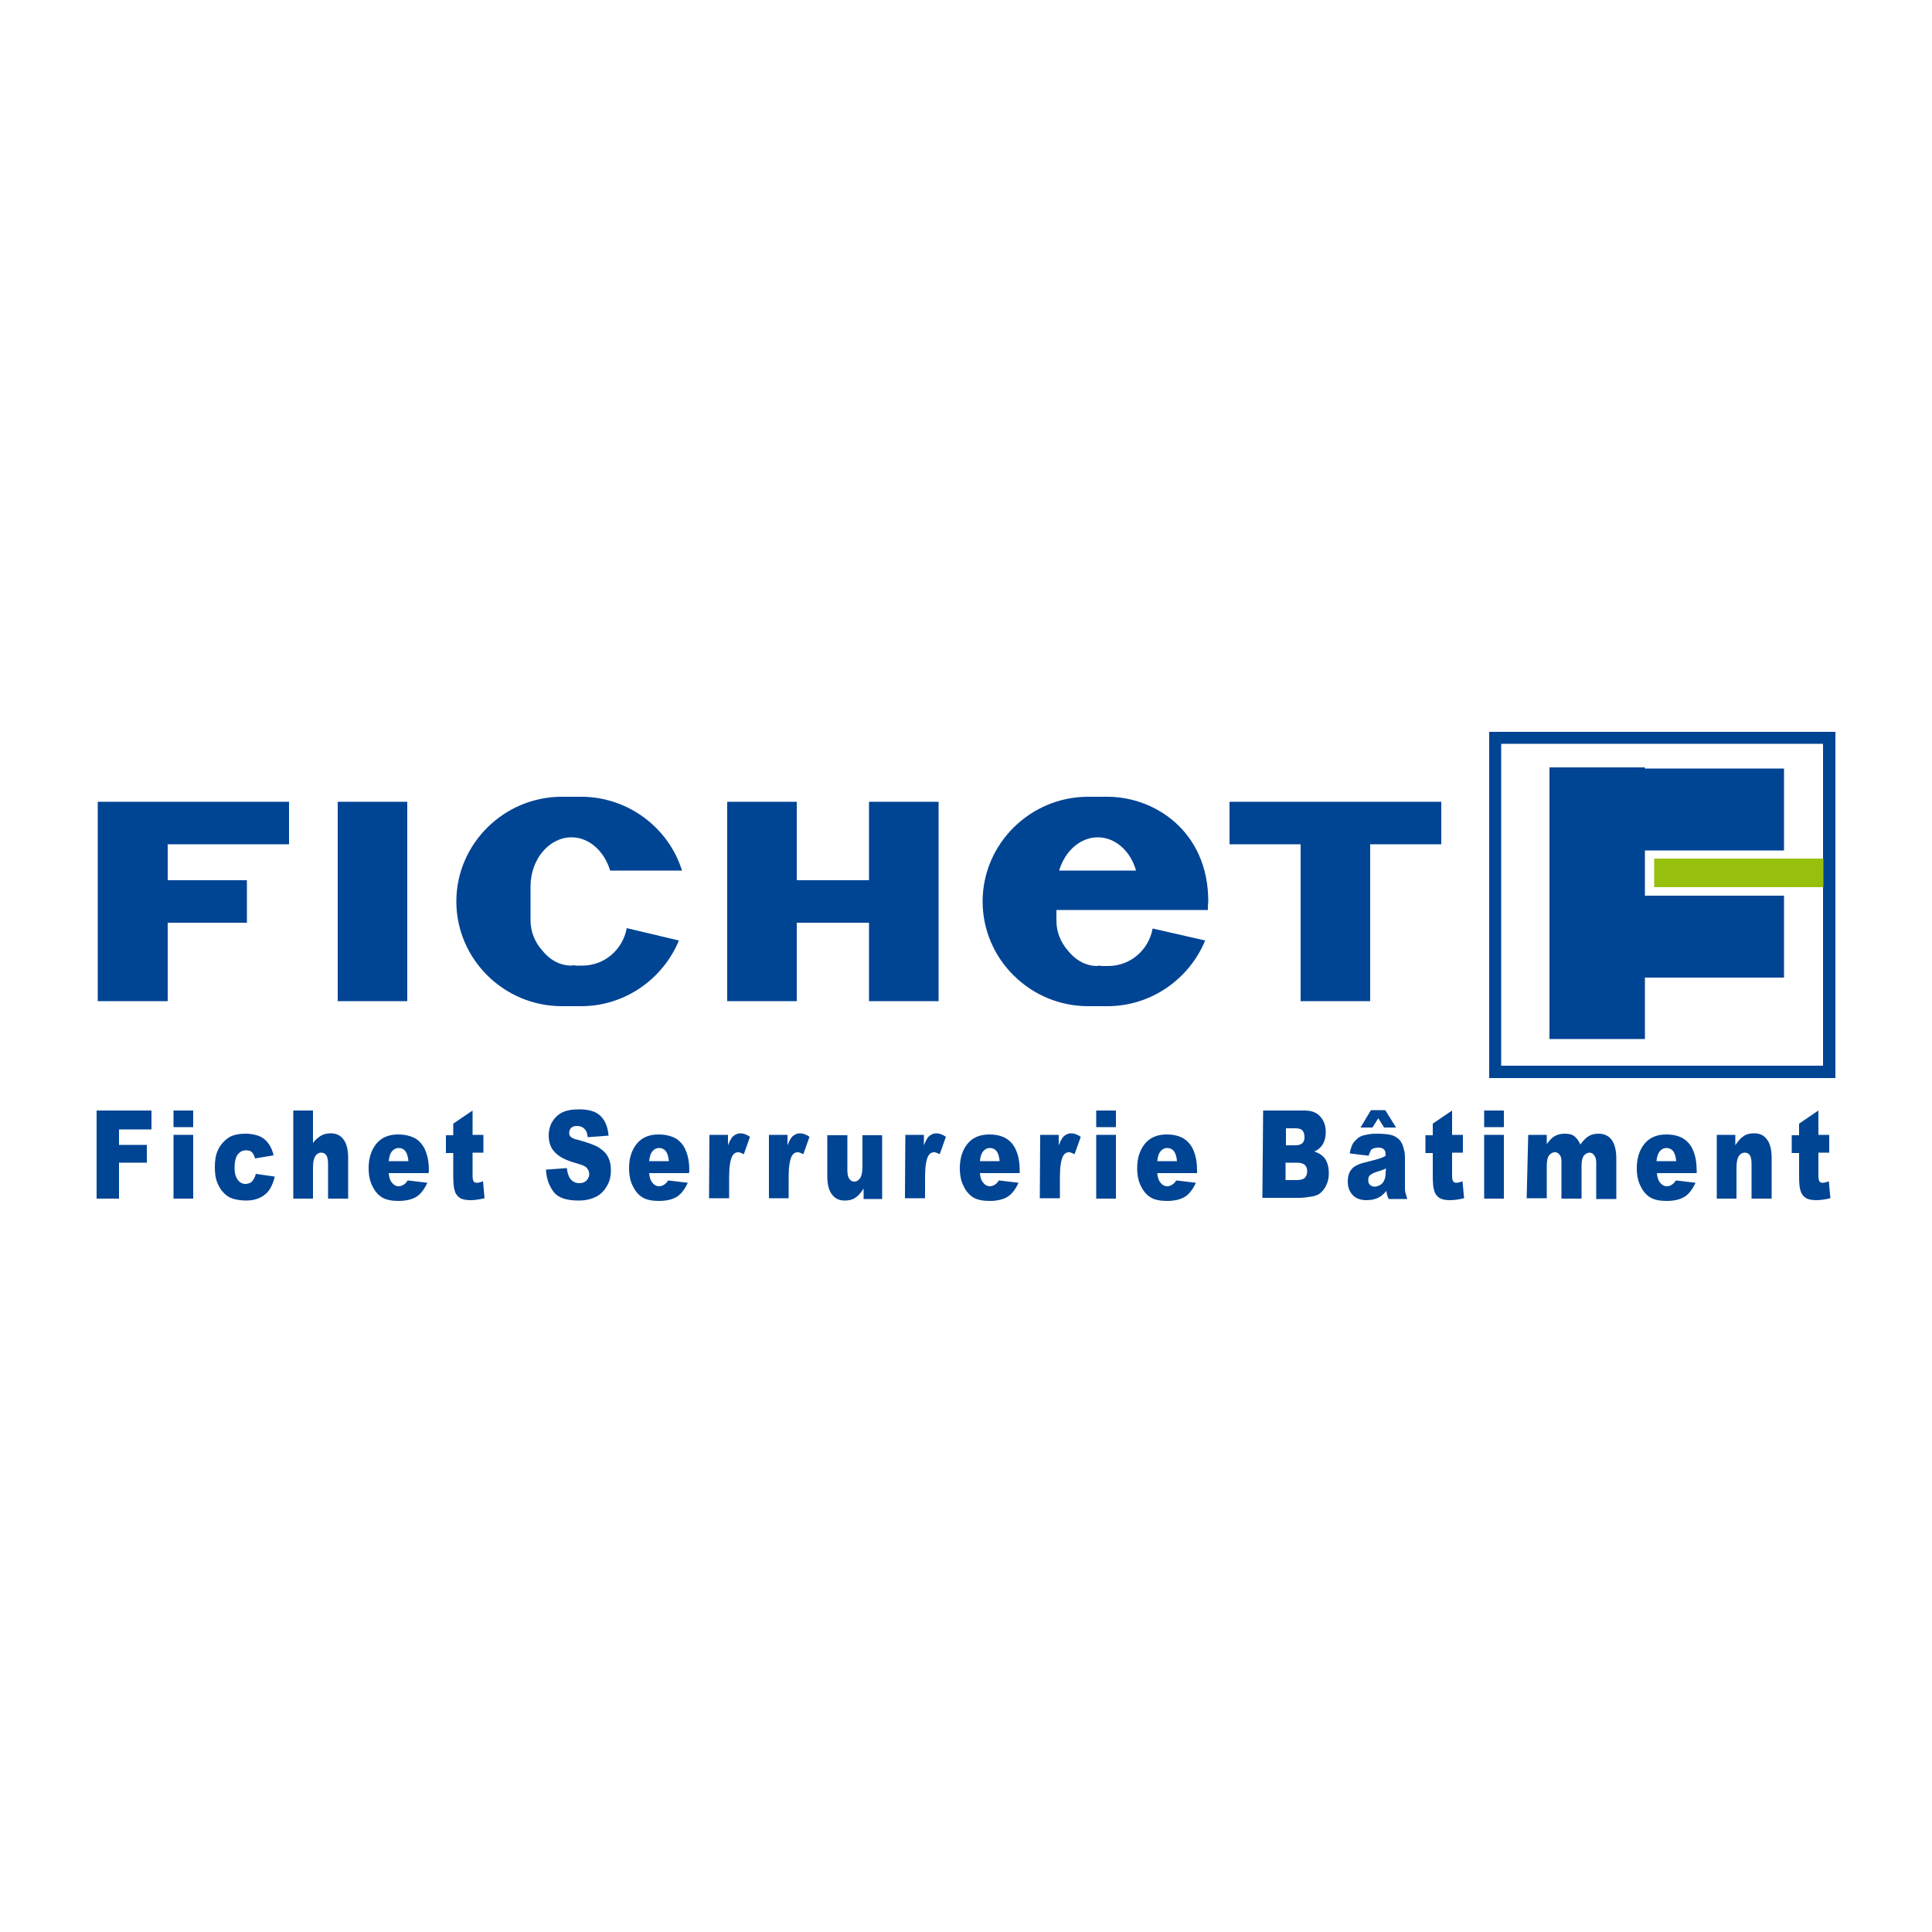
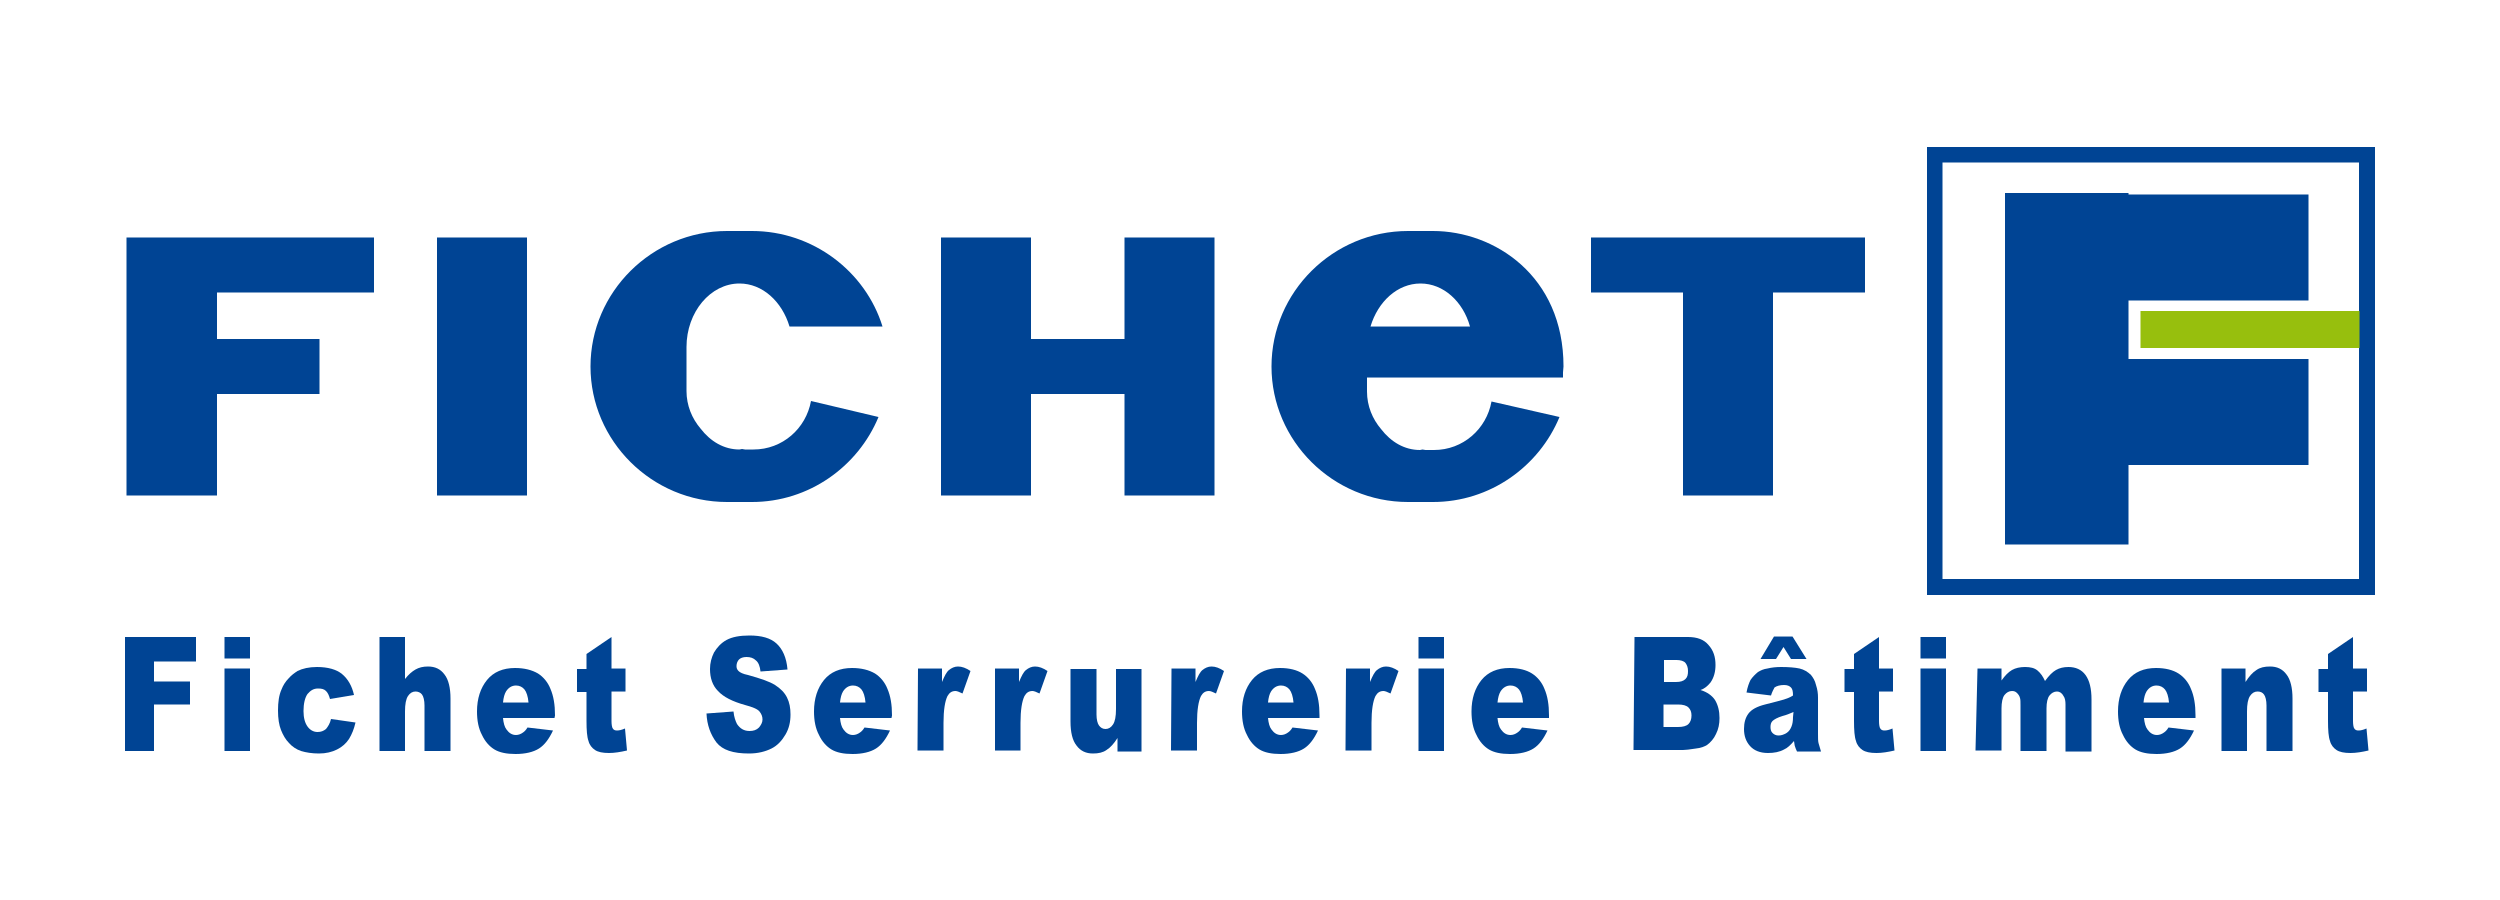
- <svg xmlns="http://www.w3.org/2000/svg" version="1.1" id="Calque_2" x="0px" y="0px" viewBox="0 0 500 500" style="enable-background:new 0 0 500 500;" xml:space="preserve">
+ <svg xmlns="http://www.w3.org/2000/svg" version="1.1" id="Calque_2" x="0px" y="0px" viewBox="0 0 500 180" style="enable-background:new 0 0 500 180;" xml:space="preserve">
  <style type="text/css">
	.st0{fill:#004494;}
	.st1{fill:#97BF0D;}
+ 	.st2{fill:none;}
</style>
-   <g>
-     <rect x="87.4" y="207.5" class="st0" width="18" height="51.6" />
-     <polygon class="st0" points="74.8,218.5 74.8,207.5 43.4,207.5 31.6,207.5 25.3,207.5 25.3,259.1 43.4,259.1 43.4,238.8    63.9,238.8 63.9,227.8 43.4,227.8 43.4,218.5  " />
-     <polygon class="st0" points="224.9,207.5 224.9,227.8 206.2,227.8 206.2,207.5 188.2,207.5 188.2,259.1 206.2,259.1 206.2,238.8    224.9,238.8 224.9,259.1 242.9,259.1 242.9,207.5  " />
-     <polygon class="st0" points="373,207.5 354.6,207.5 336.6,207.5 318.2,207.5 318.2,218.5 336.6,218.5 336.6,259.1 354.6,259.1    354.6,218.5 373,218.5  " />
-     <path class="st0" d="M162.2,240.2c-1,5.5-5.7,9.7-11.5,9.7h-1.7c-0.2,0-0.4-0.1-0.6-0.1c-0.2,0-0.3,0.1-0.5,0.1   c-3.1,0-5.8-1.6-7.8-4.2c-1.7-2-2.8-4.6-2.8-7.5V238c0-0.1,0-0.2,0-0.4c0-0.2,0-0.3,0-0.5v-7.7c0-7,4.8-12.7,10.6-12.7   c4.6,0,8.5,3.6,10,8.6h18.6c-3.4-11-13.9-19.1-26.1-19.1h-5c-15,0-27.3,12.2-27.3,27.1c0,14.9,12.3,27.1,27.3,27.1h5   c11.4,0,21.2-7.1,25.3-17L162.2,240.2z" />
-     <path class="st0" d="M312.7,233.3c0-18.2-13.9-27.1-26.1-27.1h-5c-15,0-27.3,12.2-27.3,27.1c0,14.9,12.3,27.1,27.3,27.1h5   c11.4,0,21.2-7.1,25.3-17l-13.6-3.1c-1,5.5-5.7,9.7-11.5,9.7h-1.7c-0.2,0-0.4-0.1-0.6-0.1c-0.2,0-0.3,0.1-0.5,0.1   c-3.1,0-5.8-1.6-7.8-4.2c-1.7-2-2.8-4.6-2.8-7.5V238c0-0.1,0-0.2,0-0.4c0-0.2,0-0.3,0-0.5v-1.6h39.2v-1L312.7,233.3L312.7,233.3z    M284.1,216.7c4.6,0,8.5,3.6,9.9,8.6h-19.9C275.6,220.3,279.5,216.7,284.1,216.7z" />
-     <polygon class="st0" points="461.7,220.1 461.7,198.9 425.7,198.9 425.7,198.6 401,198.6 401,268.9 425.7,268.9 425.7,253    461.7,253 461.7,231.8 425.7,231.8 425.7,220.1  " />
-     <path class="st0" d="M471.8,192.5v83.3h-83.3v-83.3L471.8,192.5 M475,189.4h-89.6V279H475V189.4L475,189.4z" />
-     <rect x="428.1" y="222.2" class="st1" width="43.8" height="7.4" />
-     <g>
-       <g>
-         <path class="st0" d="M25,287.4h14.2v4.9h-8.4v4h7.2v4.6h-7.2v9.3H25V287.4z" />
-         <path class="st0" d="M44.9,287.4h5.1v4.3h-5.1V287.4z M44.9,293.7h5.1v16.5h-5.1V293.7z" />
-         <path class="st0" d="M66.2,303.8l4.9,0.7c-0.3,1.3-0.7,2.3-1.3,3.3c-0.6,0.9-1.4,1.6-2.4,2.1c-1,0.5-2.2,0.8-3.6,0.8     c-1.4,0-2.6-0.2-3.6-0.5c-0.9-0.3-1.8-0.9-2.4-1.6c-0.7-0.7-1.2-1.6-1.6-2.6c-0.4-1-0.6-2.3-0.6-3.9c0-1.7,0.2-3.1,0.7-4.2     c0.3-0.8,0.8-1.6,1.4-2.2c0.6-0.7,1.2-1.1,1.8-1.5c1-0.5,2.3-0.8,3.9-0.8c2.2,0,3.9,0.5,5,1.4c1.2,1,2,2.4,2.4,4.2l-4.8,0.8     c-0.2-0.7-0.4-1.2-0.8-1.6c-0.4-0.4-0.9-0.5-1.6-0.5c-0.9,0-1.5,0.4-2.1,1.1c-0.5,0.7-0.8,1.9-0.8,3.4c0,1.4,0.3,2.4,0.8,3.1     c0.5,0.7,1.2,1.1,2,1.1c0.7,0,1.2-0.2,1.7-0.6C65.6,305.3,66,304.7,66.2,303.8z" />
-         <path class="st0" d="M75.9,287.4H81v8.4c0.7-0.9,1.4-1.5,2.1-1.9c0.7-0.4,1.5-0.6,2.5-0.6c1.4,0,2.5,0.5,3.3,1.6     c0.8,1,1.2,2.7,1.2,4.8v10.5h-5.2v-9.1c0-1-0.2-1.8-0.5-2.2c-0.3-0.4-0.8-0.6-1.3-0.6c-0.6,0-1.1,0.3-1.5,0.9s-0.6,1.6-0.6,3.1     v7.9h-5.1L75.9,287.4L75.9,287.4z" />
-         <path class="st0" d="M110.9,303.6h-10.3c0.1,1,0.3,1.8,0.7,2.3c0.5,0.7,1.1,1.1,1.9,1.1c0.5,0,1-0.2,1.4-0.5     c0.3-0.2,0.6-0.5,0.9-1l5.1,0.6c-0.8,1.7-1.7,2.9-2.8,3.6c-1.1,0.7-2.7,1.1-4.7,1.1c-1.8,0-3.2-0.3-4.2-0.9     c-1-0.6-1.9-1.6-2.5-2.9c-0.7-1.3-1-2.9-1-4.7c0-2.6,0.7-4.7,2-6.3c1.3-1.6,3.2-2.4,5.6-2.4c1.9,0,3.4,0.4,4.6,1.1     c1.1,0.7,2,1.8,2.5,3.1c0.6,1.4,0.9,3.1,0.9,5.3L110.9,303.6L110.9,303.6z M105.7,300.5c-0.1-1.2-0.4-2.1-0.8-2.6     c-0.4-0.5-1-0.8-1.7-0.8c-0.8,0-1.5,0.4-2,1.2c-0.3,0.5-0.5,1.2-0.6,2.2L105.7,300.5L105.7,300.5z" />
-         <path class="st0" d="M122.3,287.4v6.3h2.8v4.6h-2.8v5.9c0,0.7,0.1,1.2,0.2,1.4c0.2,0.4,0.5,0.5,0.9,0.5c0.4,0,0.9-0.1,1.6-0.4     l0.4,4.4c-1.3,0.3-2.5,0.5-3.6,0.5c-1.3,0-2.2-0.2-2.8-0.6c-0.6-0.4-1.1-1-1.3-1.8c-0.3-0.8-0.4-2.2-0.4-4v-5.8h-1.9v-4.6h1.9v-3     L122.3,287.4z" />
-         <path class="st0" d="M141.3,302.7l5.4-0.4c0.1,1.1,0.4,1.9,0.7,2.5c0.6,0.9,1.4,1.4,2.5,1.4c0.8,0,1.4-0.2,1.9-0.7     c0.4-0.5,0.7-1,0.7-1.6c0-0.6-0.2-1.1-0.6-1.6c-0.4-0.5-1.4-0.9-2.9-1.3c-2.5-0.7-4.3-1.6-5.4-2.8c-1.1-1.1-1.6-2.6-1.6-4.4     c0-1.2,0.3-2.3,0.8-3.3c0.6-1,1.4-1.9,2.5-2.5c1.1-0.6,2.6-0.9,4.6-0.9c2.4,0,4.2,0.5,5.4,1.6c1.2,1.1,2,2.8,2.2,5.2l-5.4,0.4     c-0.1-1-0.4-1.8-0.9-2.2c-0.5-0.5-1.1-0.7-1.9-0.7c-0.7,0-1.2,0.2-1.5,0.5c-0.3,0.3-0.5,0.8-0.5,1.3c0,0.4,0.1,0.7,0.4,1     c0.3,0.3,0.9,0.6,1.9,0.8c2.5,0.7,4.3,1.3,5.4,2c1.1,0.7,1.9,1.5,2.4,2.5c0.5,1,0.7,2.1,0.7,3.4c0,1.5-0.3,2.8-1,4     c-0.7,1.2-1.6,2.2-2.8,2.8c-1.2,0.6-2.7,1-4.5,1c-3.2,0-5.3-0.7-6.5-2.2C142.1,306.9,141.4,305,141.3,302.7z" />
-         <path class="st0" d="M178.3,303.6H168c0.1,1,0.3,1.8,0.7,2.3c0.5,0.7,1.1,1.1,1.9,1.1c0.5,0,1-0.2,1.4-0.5c0.3-0.2,0.6-0.5,0.9-1     l5.1,0.6c-0.8,1.7-1.7,2.9-2.8,3.6c-1.1,0.7-2.7,1.1-4.7,1.1c-1.8,0-3.2-0.3-4.2-0.9c-1-0.6-1.9-1.6-2.5-2.9     c-0.7-1.3-1-2.9-1-4.7c0-2.6,0.7-4.7,2-6.3c1.3-1.6,3.2-2.4,5.6-2.4c1.9,0,3.4,0.4,4.6,1.1c1.1,0.7,2,1.8,2.5,3.1     c0.6,1.4,0.9,3.1,0.9,5.3L178.3,303.6L178.3,303.6z M173.1,300.5c-0.1-1.2-0.4-2.1-0.8-2.6c-0.4-0.5-1-0.8-1.7-0.8     c-0.8,0-1.5,0.4-2,1.2c-0.3,0.5-0.5,1.2-0.6,2.2L173.1,300.5L173.1,300.5z" />
-         <path class="st0" d="M183.6,293.7h4.8v2.7c0.5-1.2,0.9-2,1.4-2.4c0.5-0.4,1.1-0.7,1.8-0.7c0.8,0,1.6,0.3,2.5,0.9l-1.6,4.5     c-0.6-0.3-1.1-0.5-1.4-0.5c-0.7,0-1.2,0.3-1.6,1c-0.5,1-0.8,2.8-0.8,5.4v5.5h-5.2L183.6,293.7L183.6,293.7z" />
-         <path class="st0" d="M199,293.7h4.8v2.7c0.5-1.2,0.9-2,1.4-2.4c0.5-0.4,1.1-0.7,1.8-0.7c0.8,0,1.6,0.3,2.5,0.9l-1.6,4.5     c-0.6-0.3-1.1-0.5-1.4-0.5c-0.7,0-1.2,0.3-1.6,1c-0.5,1-0.8,2.8-0.8,5.4v5.5H199L199,293.7L199,293.7z" />
-         <path class="st0" d="M228.3,310.3h-4.8v-2.7c-0.7,1.1-1.4,1.9-2.2,2.4c-0.7,0.5-1.6,0.7-2.7,0.7c-1.4,0-2.5-0.5-3.3-1.6     c-0.8-1-1.2-2.6-1.2-4.8v-10.5h5.2v9.1c0,1,0.2,1.8,0.5,2.2c0.3,0.4,0.7,0.7,1.3,0.7c0.6,0,1.1-0.3,1.5-0.9     c0.4-0.6,0.6-1.6,0.6-3.1v-8h5.1L228.3,310.3L228.3,310.3z" />
-         <path class="st0" d="M234.3,293.7h4.8v2.7c0.5-1.2,0.9-2,1.4-2.4c0.5-0.4,1.1-0.7,1.8-0.7c0.8,0,1.6,0.3,2.5,0.9l-1.6,4.5     c-0.6-0.3-1.1-0.5-1.4-0.5c-0.7,0-1.2,0.3-1.6,1c-0.5,1-0.8,2.8-0.8,5.4v5.5h-5.2L234.3,293.7L234.3,293.7z" />
-         <path class="st0" d="M263.9,303.6h-10.3c0.1,1,0.3,1.8,0.7,2.3c0.5,0.7,1.1,1.1,1.9,1.1c0.5,0,1-0.2,1.4-0.5     c0.3-0.2,0.6-0.5,0.9-1l5.1,0.6c-0.8,1.7-1.7,2.9-2.8,3.6c-1.1,0.7-2.7,1.1-4.7,1.1c-1.8,0-3.2-0.3-4.2-0.9     c-1-0.6-1.9-1.6-2.5-2.9c-0.7-1.3-1-2.9-1-4.7c0-2.6,0.7-4.7,2-6.3c1.3-1.6,3.2-2.4,5.6-2.4c1.9,0,3.4,0.4,4.5,1.1     c1.1,0.7,2,1.8,2.5,3.1c0.6,1.4,0.9,3.1,0.9,5.3L263.9,303.6L263.9,303.6z M258.7,300.5c-0.1-1.2-0.4-2.1-0.8-2.6     c-0.4-0.5-1-0.8-1.7-0.8c-0.8,0-1.5,0.4-2,1.2c-0.3,0.5-0.5,1.2-0.6,2.2L258.7,300.5L258.7,300.5z" />
-         <path class="st0" d="M269.2,293.7h4.8v2.7c0.5-1.2,0.9-2,1.4-2.4c0.5-0.4,1.1-0.7,1.8-0.7c0.8,0,1.6,0.3,2.5,0.9l-1.6,4.5     c-0.6-0.3-1.1-0.5-1.4-0.5c-0.7,0-1.2,0.3-1.6,1c-0.5,1-0.8,2.8-0.8,5.4v5.5h-5.2L269.2,293.7L269.2,293.7z" />
-         <path class="st0" d="M283.7,287.4h5.1v4.3h-5.1V287.4z M283.7,293.7h5.1v16.5h-5.1V293.7z" />
-         <path class="st0" d="M309.8,303.6h-10.3c0.1,1,0.3,1.8,0.7,2.3c0.5,0.7,1.1,1.1,1.9,1.1c0.5,0,1-0.2,1.4-0.5     c0.3-0.2,0.6-0.5,0.9-1l5.1,0.6c-0.8,1.7-1.7,2.9-2.8,3.6s-2.7,1.1-4.7,1.1c-1.8,0-3.2-0.3-4.2-0.9c-1-0.6-1.9-1.6-2.5-2.9     c-0.7-1.3-1-2.9-1-4.7c0-2.6,0.7-4.7,2-6.3c1.3-1.6,3.2-2.4,5.6-2.4c1.9,0,3.4,0.4,4.5,1.1c1.1,0.7,2,1.8,2.5,3.1     c0.6,1.4,0.9,3.1,0.9,5.3L309.8,303.6L309.8,303.6z M304.6,300.5c-0.1-1.2-0.4-2.1-0.8-2.6c-0.4-0.5-1-0.8-1.7-0.8     c-0.8,0-1.5,0.4-2,1.2c-0.3,0.5-0.5,1.2-0.6,2.2L304.6,300.5L304.6,300.5z" />
-         <path class="st0" d="M326.9,287.4h10.7c1.8,0,3.2,0.5,4.1,1.6c1,1.1,1.4,2.4,1.4,4c0,1.3-0.3,2.5-1,3.5c-0.5,0.6-1.1,1.2-2,1.5     c1.3,0.4,2.3,1.1,2.9,2c0.6,1,0.9,2.2,0.9,3.6c0,1.2-0.2,2.2-0.7,3.2c-0.4,0.9-1.1,1.7-1.8,2.2c-0.5,0.3-1.2,0.6-2.2,0.7     c-1.3,0.2-2.1,0.3-2.6,0.3h-9.9L326.9,287.4L326.9,287.4z M332.7,296.4h2.5c0.9,0,1.5-0.2,1.9-0.6c0.4-0.4,0.5-0.9,0.5-1.6     c0-0.7-0.2-1.2-0.5-1.6c-0.3-0.4-1-0.6-1.8-0.6h-2.5V296.4z M332.7,305.4h2.9c1,0,1.7-0.2,2.1-0.6c0.4-0.4,0.6-1,0.6-1.7     c0-0.7-0.2-1.2-0.6-1.6c-0.4-0.4-1.1-0.6-2.1-0.6h-2.9L332.7,305.4L332.7,305.4z" />
-         <path class="st0" d="M354.2,299.1l-4.9-0.6c0.2-1.1,0.5-1.9,0.8-2.5c0.4-0.6,0.9-1.1,1.5-1.6c0.5-0.3,1.1-0.6,1.9-0.7     c0.8-0.2,1.7-0.3,2.7-0.3c1.5,0,2.8,0.1,3.7,0.3c0.9,0.2,1.7,0.7,2.3,1.3c0.4,0.5,0.8,1.1,1,2c0.3,0.9,0.4,1.7,0.4,2.5v7.3     c0,0.8,0,1.4,0.1,1.8c0.1,0.4,0.3,1,0.5,1.7h-4.8c-0.2-0.4-0.3-0.7-0.4-1c-0.1-0.2-0.1-0.6-0.2-1.1c-0.7,0.8-1.3,1.4-2,1.7     c-0.9,0.5-2,0.7-3.2,0.7c-1.6,0-2.8-0.5-3.6-1.4c-0.8-0.9-1.2-2-1.2-3.4c0-1.3,0.3-2.3,0.9-3.1c0.6-0.8,1.7-1.4,3.3-1.8     c1.9-0.5,3.2-0.8,3.8-1c0.6-0.2,1.2-0.4,1.8-0.8c0-0.8-0.1-1.3-0.4-1.6s-0.7-0.5-1.4-0.5c-0.8,0-1.5,0.2-1.9,0.5     C354.7,297.9,354.4,298.4,354.2,299.1z M354.8,287.3h3.7l2.8,4.5h-3.1l-1.5-2.4l-1.5,2.4h-3.1L354.8,287.3z M358.7,302.4     c-0.7,0.3-1.4,0.6-2.2,0.8c-1,0.3-1.7,0.7-2,1c-0.3,0.3-0.4,0.7-0.4,1.2c0,0.5,0.1,0.9,0.4,1.2c0.3,0.3,0.7,0.5,1.2,0.5     c0.6,0,1.1-0.2,1.6-0.5c0.5-0.3,0.8-0.8,1-1.3c0.2-0.5,0.3-1.1,0.3-1.9L358.7,302.4L358.7,302.4z" />
-         <path class="st0" d="M375.8,287.4v6.3h2.8v4.6h-2.8v5.9c0,0.7,0.1,1.2,0.2,1.4c0.2,0.4,0.5,0.5,0.9,0.5c0.4,0,0.9-0.1,1.6-0.4     l0.4,4.4c-1.3,0.3-2.5,0.5-3.6,0.5c-1.3,0-2.2-0.2-2.8-0.6c-0.6-0.4-1.1-1-1.3-1.8c-0.3-0.8-0.4-2.2-0.4-4v-5.8h-1.9v-4.6h1.9v-3     L375.8,287.4z" />
-         <path class="st0" d="M384.1,287.4h5.1v4.3h-5.1V287.4z M384.1,293.7h5.1v16.5h-5.1V293.7z" />
-         <path class="st0" d="M395.5,293.7h4.8v2.4c0.7-1,1.4-1.7,2.1-2.1c0.7-0.4,1.6-0.6,2.6-0.6c1.1,0,1.9,0.2,2.5,0.7     c0.6,0.5,1.1,1.2,1.5,2.1c0.8-1.1,1.5-1.8,2.2-2.2c0.7-0.4,1.5-0.6,2.5-0.6c1.4,0,2.6,0.5,3.4,1.6c0.8,1.1,1.2,2.7,1.2,4.9v10.4     h-5.2v-9.4c0-0.7-0.1-1.3-0.4-1.7c-0.3-0.6-0.8-0.9-1.3-0.9c-0.6,0-1.1,0.3-1.5,0.8c-0.4,0.5-0.6,1.4-0.6,2.6v8.5h-5.2v-9.1     c0-0.7,0-1.2-0.1-1.5c-0.1-0.4-0.3-0.7-0.6-1s-0.6-0.4-1-0.4c-0.6,0-1.1,0.3-1.5,0.8c-0.4,0.5-0.6,1.5-0.6,2.7v8.4h-5.2     L395.5,293.7L395.5,293.7z" />
-         <path class="st0" d="M439.1,303.6h-10.3c0.1,1,0.3,1.8,0.7,2.3c0.5,0.7,1.1,1.1,1.9,1.1c0.5,0,1-0.2,1.4-0.5     c0.3-0.2,0.6-0.5,0.9-1l5.1,0.6c-0.8,1.7-1.7,2.9-2.8,3.6c-1.1,0.7-2.7,1.1-4.7,1.1c-1.8,0-3.2-0.3-4.2-0.9     c-1-0.6-1.9-1.6-2.5-2.9c-0.7-1.3-1-2.9-1-4.7c0-2.6,0.7-4.7,2-6.3c1.3-1.6,3.2-2.4,5.6-2.4c1.9,0,3.4,0.4,4.5,1.1     c1.1,0.7,2,1.8,2.5,3.1c0.6,1.4,0.9,3.1,0.9,5.3L439.1,303.6L439.1,303.6z M433.8,300.5c-0.1-1.2-0.4-2.1-0.8-2.6     c-0.4-0.5-1-0.8-1.7-0.8c-0.8,0-1.5,0.4-2,1.2c-0.3,0.5-0.5,1.2-0.6,2.2L433.8,300.5L433.8,300.5z" />
-         <path class="st0" d="M444.3,293.7h4.8v2.7c0.7-1.1,1.4-1.9,2.2-2.4c0.7-0.5,1.6-0.7,2.7-0.7c1.4,0,2.5,0.5,3.3,1.6     c0.8,1,1.2,2.7,1.2,4.8v10.5h-5.2v-9.1c0-1-0.2-1.8-0.5-2.2c-0.3-0.4-0.7-0.6-1.3-0.6c-0.6,0-1.1,0.3-1.5,0.9s-0.6,1.6-0.6,3.1     v7.9h-5.1L444.3,293.7L444.3,293.7z" />
-         <path class="st0" d="M470.6,287.4v6.3h2.8v4.6h-2.8v5.9c0,0.7,0.1,1.2,0.2,1.4c0.2,0.4,0.5,0.5,0.9,0.5c0.4,0,0.9-0.1,1.6-0.4     l0.4,4.4c-1.3,0.3-2.5,0.5-3.6,0.5c-1.3,0-2.2-0.2-2.8-0.6c-0.6-0.4-1.1-1-1.3-1.8c-0.3-0.8-0.4-2.2-0.4-4v-5.8h-1.9v-4.6h1.9v-3     L470.6,287.4z" />
-       </g>
-     </g>
-   </g>
+   <rect x="87.4" y="47.5" class="st0" width="18" height="51.6" />
+   <polygon class="st0" points="74.8,58.5 74.8,47.5 43.4,47.5 31.6,47.5 25.3,47.5 25.3,99.1 43.4,99.1 43.4,78.8 63.9,78.8   63.9,67.8 43.4,67.8 43.4,58.5 " />
+   <polygon class="st0" points="224.9,47.5 224.9,67.8 206.2,67.8 206.2,47.5 188.2,47.5 188.2,99.1 206.2,99.1 206.2,78.8 224.9,78.8   224.9,99.1 242.9,99.1 242.9,47.5 " />
+   <polygon class="st0" points="373,47.5 354.6,47.5 336.6,47.5 318.2,47.5 318.2,58.5 336.6,58.5 336.6,99.1 354.6,99.1 354.6,58.5   373,58.5 " />
+   <path class="st0" d="M162.2,80.2c-1,5.5-5.7,9.7-11.5,9.7H149c-0.2,0-0.4-0.1-0.6-0.1c-0.2,0-0.3,0.1-0.5,0.1  c-3.1,0-5.8-1.6-7.8-4.2c-1.7-2-2.8-4.6-2.8-7.5V78c0-0.1,0-0.2,0-0.4s0-0.3,0-0.5v-7.7c0-7,4.8-12.7,10.6-12.7  c4.6,0,8.5,3.6,10,8.6h18.6c-3.4-11-13.9-19.1-26.1-19.1h-5c-15,0-27.3,12.2-27.3,27.1c0,14.9,12.3,27.1,27.3,27.1h5  c11.4,0,21.2-7.1,25.3-17L162.2,80.2z" />
+   <path class="st0" d="M312.7,73.3c0-18.2-13.9-27.1-26.1-27.1h-5c-15,0-27.3,12.2-27.3,27.1c0,14.9,12.3,27.1,27.3,27.1h5  c11.4,0,21.2-7.1,25.3-17l-13.6-3.1c-1,5.5-5.7,9.7-11.5,9.7h-1.7c-0.2,0-0.4-0.1-0.6-0.1S284.2,90,284,90c-3.1,0-5.8-1.6-7.8-4.2  c-1.7-2-2.8-4.6-2.8-7.5V78c0-0.1,0-0.2,0-0.4s0-0.3,0-0.5v-1.6h39.2v-1L312.7,73.3L312.7,73.3z M284.1,56.7c4.6,0,8.5,3.6,9.9,8.6  h-19.9C275.6,60.3,279.5,56.7,284.1,56.7z" />
+   <polygon class="st0" points="461.7,60.1 461.7,38.9 425.7,38.9 425.7,38.6 401,38.6 401,108.9 425.7,108.9 425.7,93 461.7,93   461.7,71.8 425.7,71.8 425.7,60.1 " />
+   <path class="st0" d="M471.8,32.5v83.3h-83.3V32.5L471.8,32.5 M475,29.4h-89.6V119H475V29.4L475,29.4z" />
+   <rect x="428.1" y="62.2" class="st1" width="43.8" height="7.4" />
+   <path class="st0" d="M25,127.4h14.2v4.9h-8.4v4H38v4.6h-7.2v9.3H25V127.4z" />
+   <path class="st0" d="M66.2,143.8l4.9,0.7c-0.3,1.3-0.7,2.3-1.3,3.3c-0.6,0.9-1.4,1.6-2.4,2.1s-2.2,0.8-3.6,0.8s-2.6-0.2-3.6-0.5  c-0.9-0.3-1.8-0.9-2.4-1.6c-0.7-0.7-1.2-1.6-1.6-2.6c-0.4-1-0.6-2.3-0.6-3.9c0-1.7,0.2-3.1,0.7-4.2c0.3-0.8,0.8-1.6,1.4-2.2  c0.6-0.7,1.2-1.1,1.8-1.5c1-0.5,2.3-0.8,3.9-0.8c2.2,0,3.9,0.5,5,1.4c1.2,1,2,2.4,2.4,4.2l-4.8,0.8c-0.2-0.7-0.4-1.2-0.8-1.6  s-0.9-0.5-1.6-0.5c-0.9,0-1.5,0.4-2.1,1.1c-0.5,0.7-0.8,1.9-0.8,3.4c0,1.4,0.3,2.4,0.8,3.1s1.2,1.1,2,1.1c0.7,0,1.2-0.2,1.7-0.6  C65.6,145.3,66,144.7,66.2,143.8z" />
+   <path class="st0" d="M75.9,127.4H81v8.4c0.7-0.9,1.4-1.5,2.1-1.9s1.5-0.6,2.5-0.6c1.4,0,2.5,0.5,3.3,1.6c0.8,1,1.2,2.7,1.2,4.8v10.5  h-5.2v-9.1c0-1-0.2-1.8-0.5-2.2c-0.3-0.4-0.8-0.6-1.3-0.6c-0.6,0-1.1,0.3-1.5,0.9s-0.6,1.6-0.6,3.1v7.9h-5.1V127.4L75.9,127.4z" />
+   <path class="st0" d="M110.9,143.6h-10.3c0.1,1,0.3,1.8,0.7,2.3c0.5,0.7,1.1,1.1,1.9,1.1c0.5,0,1-0.2,1.4-0.5c0.3-0.2,0.6-0.5,0.9-1  l5.1,0.6c-0.8,1.7-1.7,2.9-2.8,3.6c-1.1,0.7-2.7,1.1-4.7,1.1c-1.8,0-3.2-0.3-4.2-0.9s-1.9-1.6-2.5-2.9c-0.7-1.3-1-2.9-1-4.7  c0-2.6,0.7-4.7,2-6.3c1.3-1.6,3.2-2.4,5.6-2.4c1.9,0,3.4,0.4,4.6,1.1c1.1,0.7,2,1.8,2.5,3.1c0.6,1.4,0.9,3.1,0.9,5.3L110.9,143.6  L110.9,143.6z M105.7,140.5c-0.1-1.2-0.4-2.1-0.8-2.6s-1-0.8-1.7-0.8c-0.8,0-1.5,0.4-2,1.2c-0.3,0.5-0.5,1.2-0.6,2.2L105.7,140.5  L105.7,140.5z" />
+   <path class="st0" d="M122.3,127.4v6.3h2.8v4.6h-2.8v5.9c0,0.7,0.1,1.2,0.2,1.4c0.2,0.4,0.5,0.5,0.9,0.5s0.9-0.1,1.6-0.4l0.4,4.4  c-1.3,0.3-2.5,0.5-3.6,0.5c-1.3,0-2.2-0.2-2.8-0.6c-0.6-0.4-1.1-1-1.3-1.8c-0.3-0.8-0.4-2.2-0.4-4v-5.8h-1.9v-4.6h1.9v-3  L122.3,127.4z" />
+   <path class="st0" d="M141.3,142.7l5.4-0.4c0.1,1.1,0.4,1.9,0.7,2.5c0.6,0.9,1.4,1.4,2.5,1.4c0.8,0,1.4-0.2,1.9-0.7  c0.4-0.5,0.7-1,0.7-1.6s-0.2-1.1-0.6-1.6c-0.4-0.5-1.4-0.9-2.9-1.3c-2.5-0.7-4.3-1.6-5.4-2.8c-1.1-1.1-1.6-2.6-1.6-4.4  c0-1.2,0.3-2.3,0.8-3.3c0.6-1,1.4-1.9,2.5-2.5s2.6-0.9,4.6-0.9c2.4,0,4.2,0.5,5.4,1.6s2,2.8,2.2,5.2l-5.4,0.4  c-0.1-1-0.4-1.8-0.9-2.2c-0.5-0.5-1.1-0.7-1.9-0.7c-0.7,0-1.2,0.2-1.5,0.5s-0.5,0.8-0.5,1.3c0,0.4,0.1,0.7,0.4,1  c0.3,0.3,0.9,0.6,1.9,0.8c2.5,0.7,4.3,1.3,5.4,2c1.1,0.7,1.9,1.5,2.4,2.5s0.7,2.1,0.7,3.4c0,1.5-0.3,2.8-1,4s-1.6,2.2-2.8,2.8  c-1.2,0.6-2.7,1-4.5,1c-3.2,0-5.3-0.7-6.5-2.2C142.1,146.9,141.4,145,141.3,142.7z" />
+   <path class="st0" d="M178.3,143.6H168c0.1,1,0.3,1.8,0.7,2.3c0.5,0.7,1.1,1.1,1.9,1.1c0.5,0,1-0.2,1.4-0.5c0.3-0.2,0.6-0.5,0.9-1  l5.1,0.6c-0.8,1.7-1.7,2.9-2.8,3.6s-2.7,1.1-4.7,1.1c-1.8,0-3.2-0.3-4.2-0.9s-1.9-1.6-2.5-2.9c-0.7-1.3-1-2.9-1-4.7  c0-2.6,0.7-4.7,2-6.3c1.3-1.6,3.2-2.4,5.6-2.4c1.9,0,3.4,0.4,4.6,1.1c1.1,0.7,2,1.8,2.5,3.1c0.6,1.4,0.9,3.1,0.9,5.3L178.3,143.6  L178.3,143.6z M173.1,140.5c-0.1-1.2-0.4-2.1-0.8-2.6c-0.4-0.5-1-0.8-1.7-0.8c-0.8,0-1.5,0.4-2,1.2c-0.3,0.5-0.5,1.2-0.6,2.2  L173.1,140.5L173.1,140.5z" />
+   <path class="st0" d="M183.6,133.7h4.8v2.7c0.5-1.2,0.9-2,1.4-2.4s1.1-0.7,1.8-0.7c0.8,0,1.6,0.3,2.5,0.9l-1.6,4.5  c-0.6-0.3-1.1-0.5-1.4-0.5c-0.7,0-1.2,0.3-1.6,1c-0.5,1-0.8,2.8-0.8,5.4v5.5h-5.2L183.6,133.7L183.6,133.7z" />
+   <path class="st0" d="M199,133.7h4.8v2.7c0.5-1.2,0.9-2,1.4-2.4s1.1-0.7,1.8-0.7c0.8,0,1.6,0.3,2.5,0.9l-1.6,4.5  c-0.6-0.3-1.1-0.5-1.4-0.5c-0.7,0-1.2,0.3-1.6,1c-0.5,1-0.8,2.8-0.8,5.4v5.5H199V133.7L199,133.7z" />
+   <path class="st0" d="M228.3,150.3h-4.8v-2.7c-0.7,1.1-1.4,1.9-2.2,2.4c-0.7,0.5-1.6,0.7-2.7,0.7c-1.4,0-2.5-0.5-3.3-1.6  c-0.8-1-1.2-2.6-1.2-4.8v-10.5h5.2v9.1c0,1,0.2,1.8,0.5,2.2c0.3,0.4,0.7,0.7,1.3,0.7s1.1-0.3,1.5-0.9s0.6-1.6,0.6-3.1v-8h5.1  L228.3,150.3L228.3,150.3z" />
+   <path class="st0" d="M234.3,133.7h4.8v2.7c0.5-1.2,0.9-2,1.4-2.4s1.1-0.7,1.8-0.7c0.8,0,1.6,0.3,2.5,0.9l-1.6,4.5  c-0.6-0.3-1.1-0.5-1.4-0.5c-0.7,0-1.2,0.3-1.6,1c-0.5,1-0.8,2.8-0.8,5.4v5.5h-5.2L234.3,133.7L234.3,133.7z" />
+   <path class="st0" d="M263.9,143.6h-10.3c0.1,1,0.3,1.8,0.7,2.3c0.5,0.7,1.1,1.1,1.9,1.1c0.5,0,1-0.2,1.4-0.5c0.3-0.2,0.6-0.5,0.9-1  l5.1,0.6c-0.8,1.7-1.7,2.9-2.8,3.6c-1.1,0.7-2.7,1.1-4.7,1.1c-1.8,0-3.2-0.3-4.2-0.9s-1.9-1.6-2.5-2.9c-0.7-1.3-1-2.9-1-4.7  c0-2.6,0.7-4.7,2-6.3c1.3-1.6,3.2-2.4,5.6-2.4c1.9,0,3.4,0.4,4.5,1.1s2,1.8,2.5,3.1c0.6,1.4,0.9,3.1,0.9,5.3V143.6L263.9,143.6z   M258.7,140.5c-0.1-1.2-0.4-2.1-0.8-2.6s-1-0.8-1.7-0.8c-0.8,0-1.5,0.4-2,1.2c-0.3,0.5-0.5,1.2-0.6,2.2L258.7,140.5L258.7,140.5z" />
+   <path class="st0" d="M269.2,133.7h4.8v2.7c0.5-1.2,0.9-2,1.4-2.4s1.1-0.7,1.8-0.7c0.8,0,1.6,0.3,2.5,0.9l-1.6,4.5  c-0.6-0.3-1.1-0.5-1.4-0.5c-0.7,0-1.2,0.3-1.6,1c-0.5,1-0.8,2.8-0.8,5.4v5.5h-5.2L269.2,133.7L269.2,133.7z" />
+   <rect x="283.7" y="133.7" class="st0" width="5.1" height="16.5" />
+   <rect x="283.7" y="127.4" class="st0" width="5.1" height="4.3" />
+   <path class="st0" d="M309.8,143.6h-10.3c0.1,1,0.3,1.8,0.7,2.3c0.5,0.7,1.1,1.1,1.9,1.1c0.5,0,1-0.2,1.4-0.5c0.3-0.2,0.6-0.5,0.9-1  l5.1,0.6c-0.8,1.7-1.7,2.9-2.8,3.6s-2.7,1.1-4.7,1.1c-1.8,0-3.2-0.3-4.2-0.9s-1.9-1.6-2.5-2.9c-0.7-1.3-1-2.9-1-4.7  c0-2.6,0.7-4.7,2-6.3c1.3-1.6,3.2-2.4,5.6-2.4c1.9,0,3.4,0.4,4.5,1.1s2,1.8,2.5,3.1c0.6,1.4,0.9,3.1,0.9,5.3V143.6L309.8,143.6z   M304.6,140.5c-0.1-1.2-0.4-2.1-0.8-2.6s-1-0.8-1.7-0.8c-0.8,0-1.5,0.4-2,1.2c-0.3,0.5-0.5,1.2-0.6,2.2L304.6,140.5L304.6,140.5z" />
+   <path class="st0" d="M326.9,127.4h10.7c1.8,0,3.2,0.5,4.1,1.6c1,1.1,1.4,2.4,1.4,4c0,1.3-0.3,2.5-1,3.5c-0.5,0.6-1.1,1.2-2,1.5  c1.3,0.4,2.3,1.1,2.9,2c0.6,1,0.9,2.2,0.9,3.6c0,1.2-0.2,2.2-0.7,3.2c-0.4,0.9-1.1,1.7-1.8,2.2c-0.5,0.3-1.2,0.6-2.2,0.7  c-1.3,0.2-2.1,0.3-2.6,0.3h-9.9L326.9,127.4L326.9,127.4z M332.7,136.4h2.5c0.9,0,1.5-0.2,1.9-0.6s0.5-0.9,0.5-1.6s-0.2-1.2-0.5-1.6  s-1-0.6-1.8-0.6h-2.5v4.4H332.7z M332.7,145.4h2.9c1,0,1.7-0.2,2.1-0.6s0.6-1,0.6-1.7s-0.2-1.2-0.6-1.6s-1.1-0.6-2.1-0.6h-2.9V145.4  L332.7,145.4z" />
+   <path class="st0" d="M375.8,127.4v6.3h2.8v4.6h-2.8v5.9c0,0.7,0.1,1.2,0.2,1.4c0.2,0.4,0.5,0.5,0.9,0.5s0.9-0.1,1.6-0.4l0.4,4.4  c-1.3,0.3-2.5,0.5-3.6,0.5c-1.3,0-2.2-0.2-2.8-0.6c-0.6-0.4-1.1-1-1.3-1.8c-0.3-0.8-0.4-2.2-0.4-4v-5.8h-1.9v-4.6h1.9v-3  L375.8,127.4z" />
+   <path class="st2" d="M354.5,144.2c-0.3,0.3-0.4,0.7-0.4,1.2s0.1,0.9,0.4,1.2s0.7,0.5,1.2,0.5c0.6,0,1.1-0.2,1.6-0.5s0.8-0.8,1-1.3  s0.3-1.1,0.3-1.9l0.1-1c-0.7,0.3-1.4,0.6-2.2,0.8C355.5,143.5,354.8,143.9,354.5,144.2z" />
+   <rect x="44.9" y="127.4" class="st0" width="5.1" height="4.3" />
+   <rect x="44.9" y="133.7" class="st0" width="5.1" height="16.5" />
+   <polygon class="st0" points="356.7,129.4 358.2,131.8 361.3,131.8 358.5,127.3 354.8,127.3 352.1,131.8 355.2,131.8 " />
+   <path class="st0" d="M363.6,146.8v-7.3c0-0.8-0.1-1.6-0.4-2.5c-0.2-0.9-0.6-1.5-1-2c-0.6-0.6-1.4-1.1-2.3-1.3  c-0.9-0.2-2.2-0.3-3.7-0.3c-1,0-1.9,0.1-2.7,0.3c-0.8,0.1-1.4,0.4-1.9,0.7c-0.6,0.5-1.1,1-1.5,1.6c-0.3,0.6-0.6,1.4-0.8,2.5l4.9,0.6  c0.2-0.7,0.5-1.2,0.7-1.6c0.4-0.3,1.1-0.5,1.9-0.5c0.7,0,1.1,0.2,1.4,0.5c0.3,0.3,0.4,0.8,0.4,1.6c-0.6,0.4-1.2,0.6-1.8,0.8  s-1.9,0.5-3.8,1c-1.6,0.4-2.7,1-3.3,1.8c-0.6,0.8-0.9,1.8-0.9,3.1c0,1.4,0.4,2.5,1.2,3.4c0.8,0.9,2,1.4,3.6,1.4  c1.2,0,2.3-0.2,3.2-0.7c0.7-0.3,1.3-0.9,2-1.7c0.1,0.5,0.1,0.9,0.2,1.1c0.1,0.3,0.2,0.6,0.4,1h4.8c-0.2-0.7-0.4-1.3-0.5-1.7  C363.6,148.2,363.6,147.6,363.6,146.8z M358.6,143.4c0,0.8-0.1,1.4-0.3,1.9s-0.5,1-1,1.3s-1,0.5-1.6,0.5c-0.5,0-0.9-0.2-1.2-0.5  s-0.4-0.7-0.4-1.2s0.1-0.9,0.4-1.2s1-0.7,2-1c0.8-0.2,1.5-0.5,2.2-0.8L358.6,143.4z" />
+   <rect x="384.1" y="127.4" class="st0" width="5.1" height="4.3" />
+   <rect x="384.1" y="133.7" class="st0" width="5.1" height="16.5" />
+   <path class="st0" d="M395.5,133.7h4.8v2.4c0.7-1,1.4-1.7,2.1-2.1s1.6-0.6,2.6-0.6c1.1,0,1.9,0.2,2.5,0.7s1.1,1.2,1.5,2.1  c0.8-1.1,1.5-1.8,2.2-2.2c0.7-0.4,1.5-0.6,2.5-0.6c1.4,0,2.6,0.5,3.4,1.6s1.2,2.7,1.2,4.9v10.4h-5.2v-9.4c0-0.7-0.1-1.3-0.4-1.7  c-0.3-0.6-0.8-0.9-1.3-0.9c-0.6,0-1.1,0.3-1.5,0.8s-0.6,1.4-0.6,2.6v8.5h-5.2v-9.1c0-0.7,0-1.2-0.1-1.5c-0.1-0.4-0.3-0.7-0.6-1  s-0.6-0.4-1-0.4c-0.6,0-1.1,0.3-1.5,0.8s-0.6,1.5-0.6,2.7v8.4h-5.2L395.5,133.7L395.5,133.7z" />
+   <path class="st0" d="M439.1,143.6h-10.3c0.1,1,0.3,1.8,0.7,2.3c0.5,0.7,1.1,1.1,1.9,1.1c0.5,0,1-0.2,1.4-0.5c0.3-0.2,0.6-0.5,0.9-1  l5.1,0.6c-0.8,1.7-1.7,2.9-2.8,3.6c-1.1,0.7-2.7,1.1-4.7,1.1c-1.8,0-3.2-0.3-4.2-0.9s-1.9-1.6-2.5-2.9c-0.7-1.3-1-2.9-1-4.7  c0-2.6,0.7-4.7,2-6.3c1.3-1.6,3.2-2.4,5.6-2.4c1.9,0,3.4,0.4,4.5,1.1s2,1.8,2.5,3.1c0.6,1.4,0.9,3.1,0.9,5.3V143.6L439.1,143.6z   M433.8,140.5c-0.1-1.2-0.4-2.1-0.8-2.6s-1-0.8-1.7-0.8c-0.8,0-1.5,0.4-2,1.2c-0.3,0.5-0.5,1.2-0.6,2.2L433.8,140.5L433.8,140.5z" />
+   <path class="st0" d="M444.3,133.7h4.8v2.7c0.7-1.1,1.4-1.9,2.2-2.4c0.7-0.5,1.6-0.7,2.7-0.7c1.4,0,2.5,0.5,3.3,1.6  c0.8,1,1.2,2.7,1.2,4.8v10.5h-5.2v-9.1c0-1-0.2-1.8-0.5-2.2c-0.3-0.4-0.7-0.6-1.3-0.6c-0.6,0-1.1,0.3-1.5,0.9s-0.6,1.6-0.6,3.1v7.9  h-5.1V133.7L444.3,133.7z" />
+   <path class="st0" d="M470.6,127.4v6.3h2.8v4.6h-2.8v5.9c0,0.7,0.1,1.2,0.2,1.4c0.2,0.4,0.5,0.5,0.9,0.5s0.9-0.1,1.6-0.4l0.4,4.4  c-1.3,0.3-2.5,0.5-3.6,0.5c-1.3,0-2.2-0.2-2.8-0.6c-0.6-0.4-1.1-1-1.3-1.8c-0.3-0.8-0.4-2.2-0.4-4v-5.8h-1.9v-4.6h1.9v-3  L470.6,127.4z" />
</svg>
